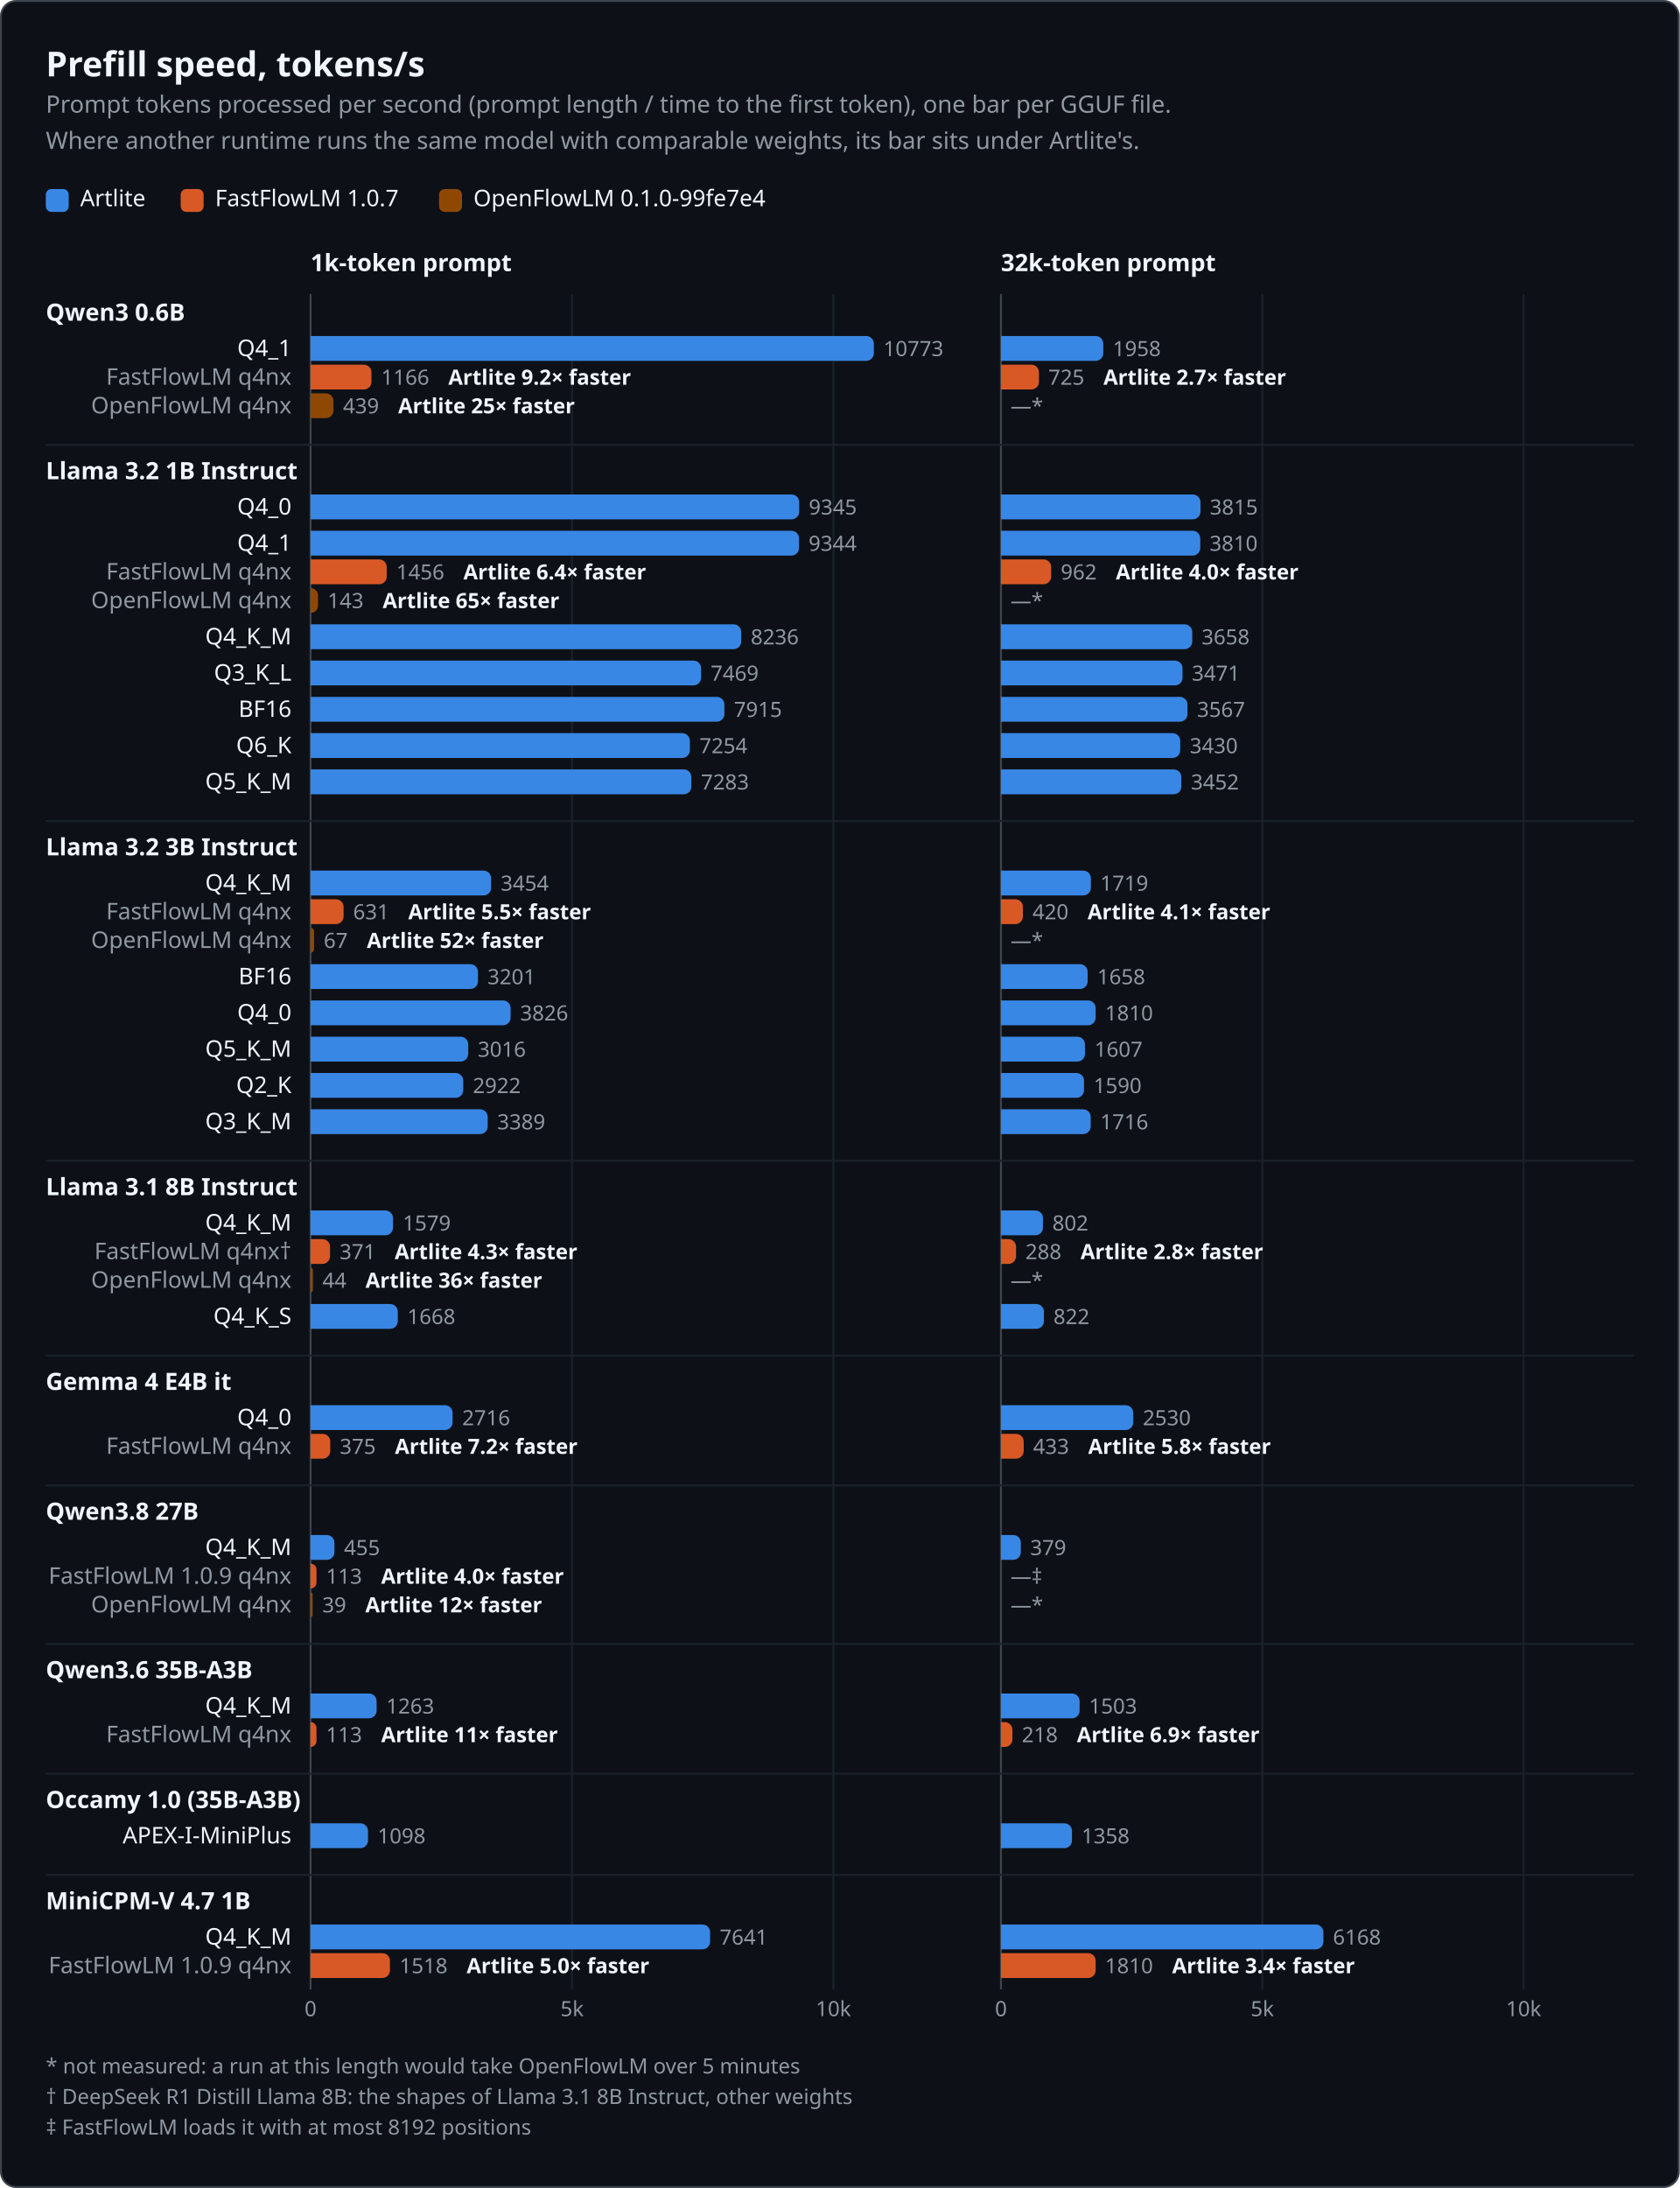
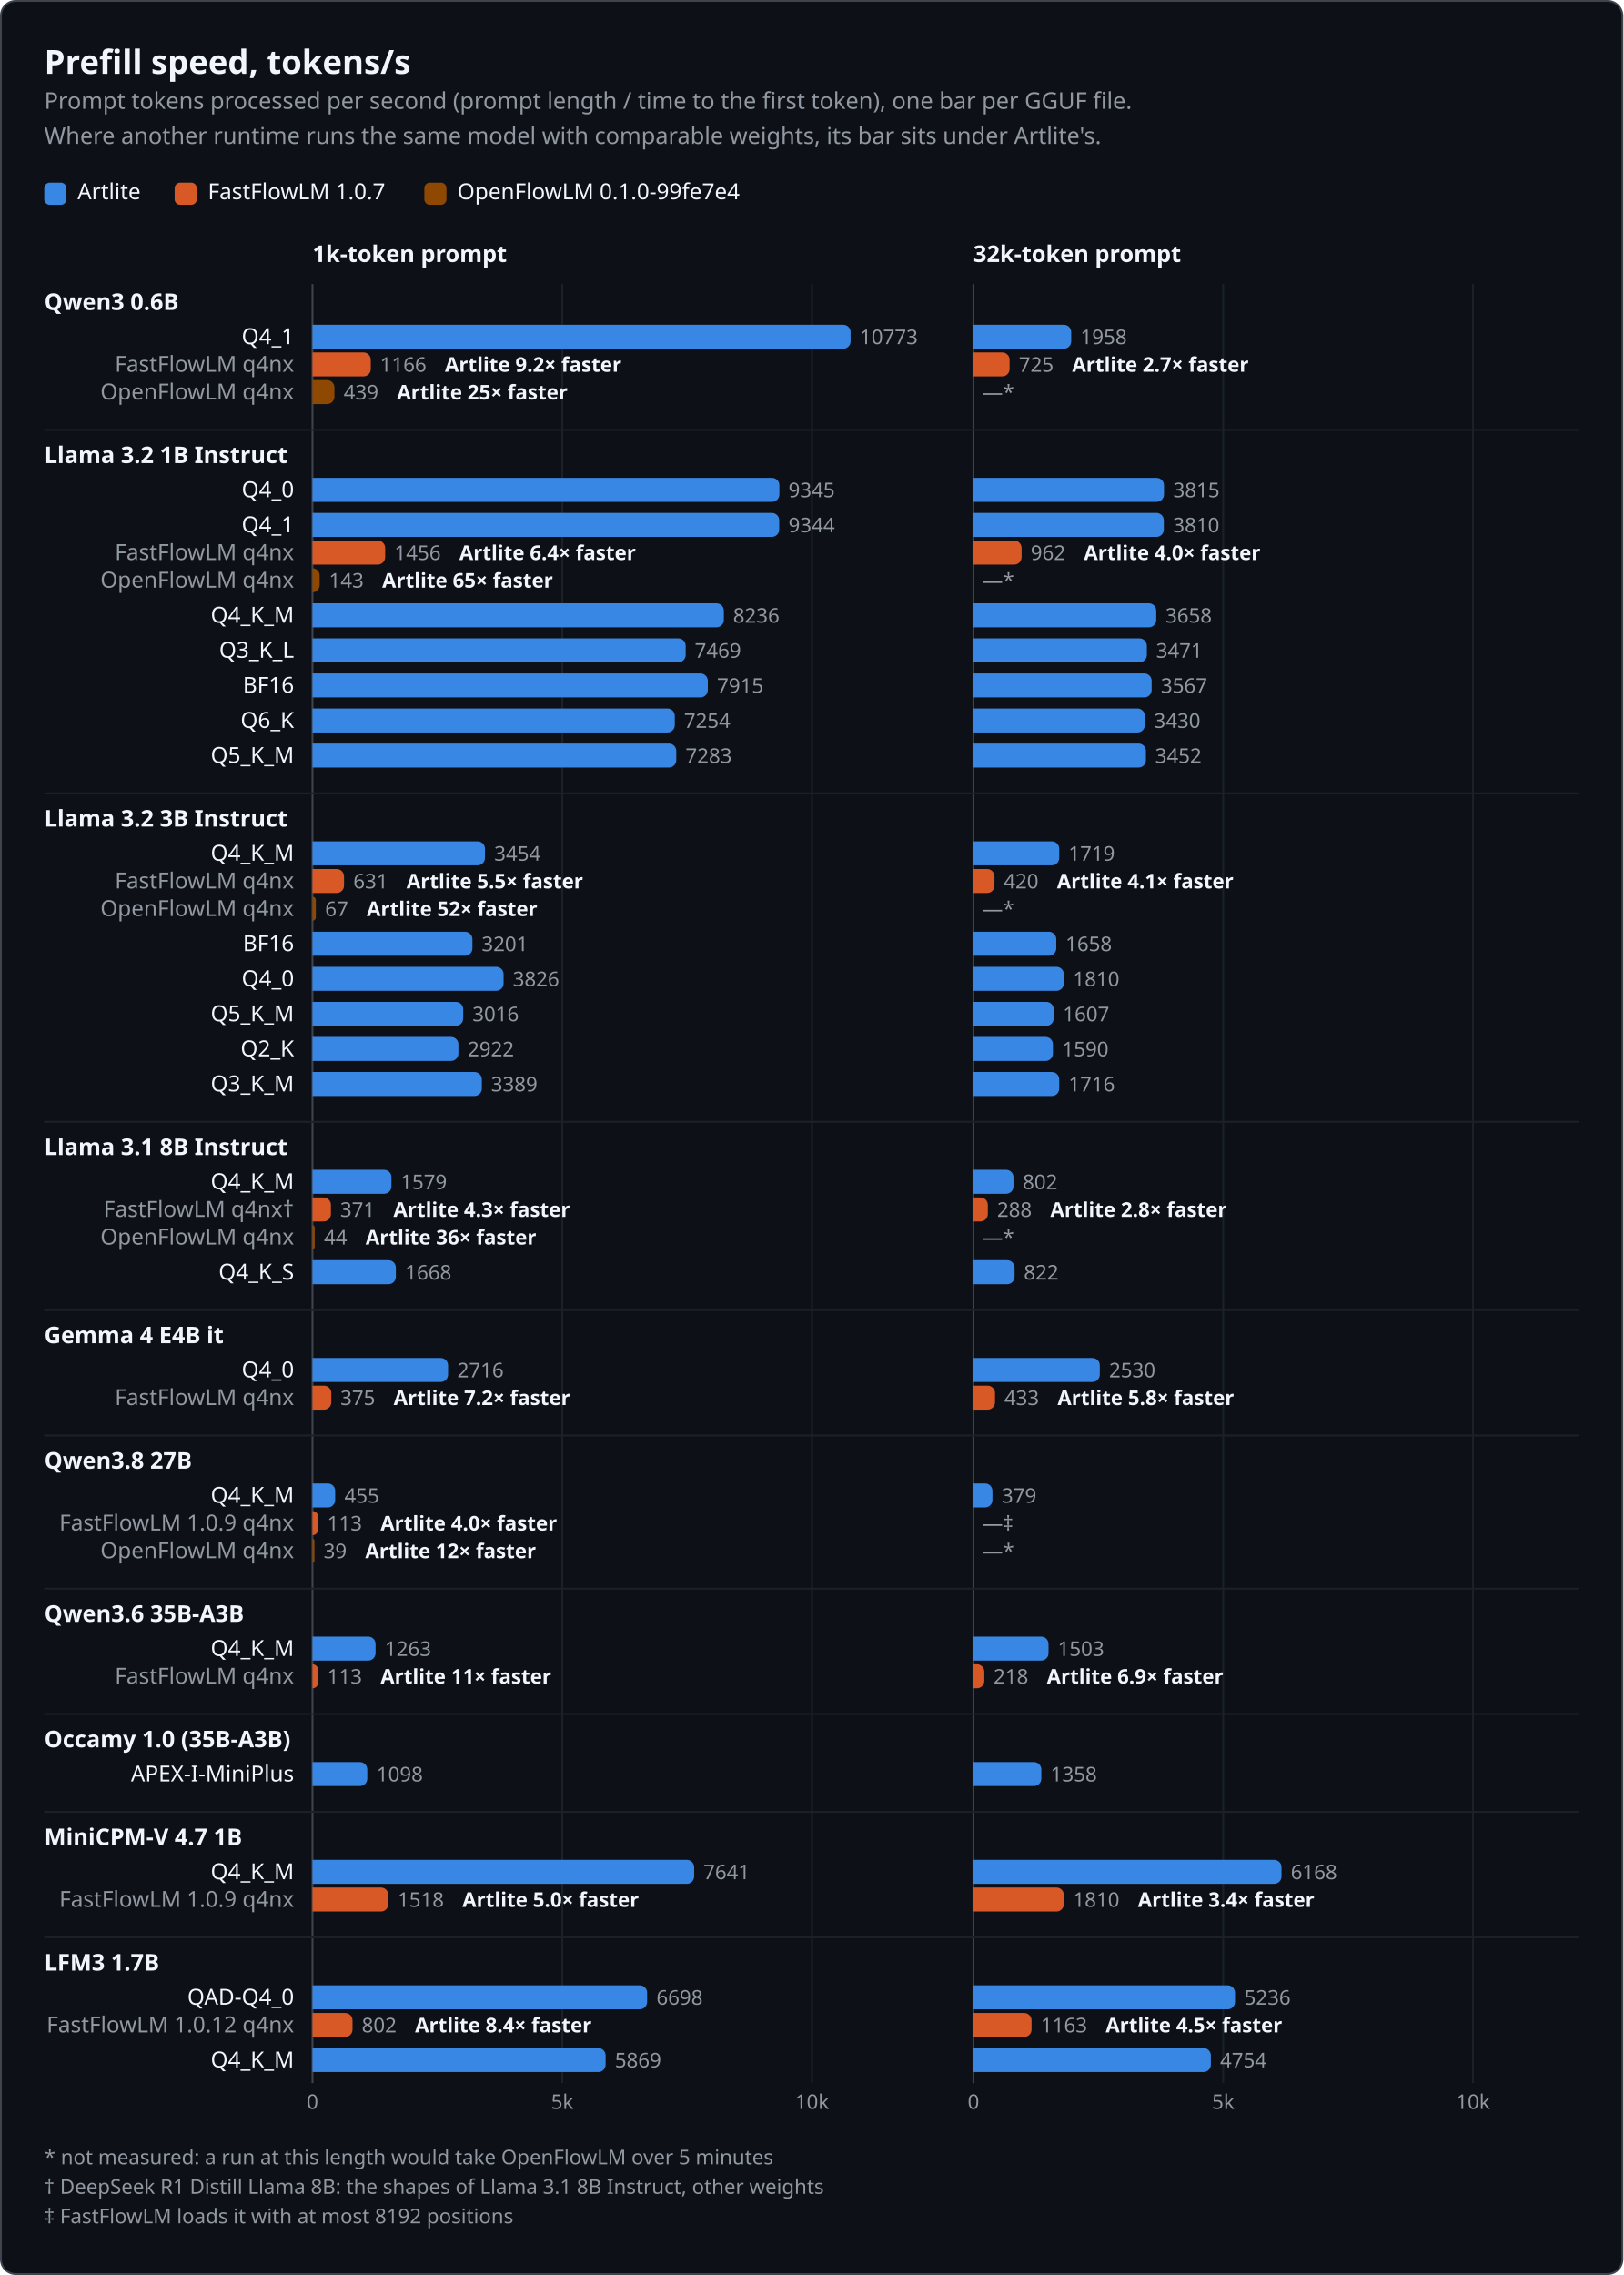
- <svg xmlns="http://www.w3.org/2000/svg" width="880" height="1146" viewBox="0 0 880 1146" role="img" aria-labelledby="t d">
+ <svg xmlns="http://www.w3.org/2000/svg" width="880" height="1233" viewBox="0 0 880 1233" role="img" aria-labelledby="t d">
  <style>text{font-family:-apple-system, BlinkMacSystemFont, "Segoe UI", "Noto Sans", Helvetica, Arial, sans-serif;font-size:11px;fill:#9198a1;font-variant-numeric:tabular-nums}.title{font-size:18px;font-weight:600;fill:#f0f6fc}.sub{font-size:12.5px}.h{font-size:12.5px;font-weight:600;fill:#f0f6fc}.lbl{font-size:12px;fill:#f0f6fc}.lbl2{font-size:12px}.strong{font-weight:600;fill:#f0f6fc}.muted{fill:#6e7681}.small{font-size:10px}.halo{paint-order:stroke;stroke:#0d1117;stroke-width:3px;stroke-linejoin:round}.grid{stroke:#1b2129}.axis{stroke:#3d444d}.guide{stroke:#2d333b}.bracket{stroke:#9198a1;fill:none}.ft{fill:#1c5cab}.detail{font-size:12px;font-weight:400;fill:#9198a1}.tile{fill:#1b2129;stroke:#9198a1;stroke-width:1}.cut{stroke:#9198a1;stroke-width:.75;fill:none}.f0{fill:#3987e5}.l0{stroke:#3987e5;stroke-width:2;fill:none;stroke-linejoin:round;stroke-linecap:round}.d0{fill:#3987e5;stroke:#0d1117;stroke-width:1.5}.b0{fill:#3987e5;fill-opacity:.16}.f1{fill:#d95926}.l1{stroke:#d95926;stroke-width:2;fill:none;stroke-linejoin:round;stroke-linecap:round}.d1{fill:#d95926;stroke:#0d1117;stroke-width:1.5}.b1{fill:#d95926;fill-opacity:.16}.f2{fill:#199e70}.l2{stroke:#199e70;stroke-width:2;fill:none;stroke-linejoin:round;stroke-linecap:round}.d2{fill:#199e70;stroke:#0d1117;stroke-width:1.5}.b2{fill:#199e70;fill-opacity:.16}.f3{fill:#8f4801}.l3{stroke:#8f4801;stroke-width:2;fill:none;stroke-linejoin:round;stroke-linecap:round}.d3{fill:#8f4801;stroke:#0d1117;stroke-width:1.5}.b3{fill:#8f4801;fill-opacity:.16}</style>
-   <rect x="0.5" y="0.5" width="879" height="1145" rx="8" fill="#0d1117" stroke="#3d444d" />
+   <rect x="0.5" y="0.5" width="879" height="1232" rx="8" fill="#0d1117" stroke="#3d444d" />
  <text x="24.0" y="40.0" class="title">Prefill speed, tokens/s</text>
  <text x="24.0" y="59.0" class="sub">Prompt tokens processed per second (prompt length / time to the first token), one bar per GGUF file.</text>
  <text x="24.0" y="78.0" class="sub">Where another runtime runs the same model with comparable weights, its bar sits under Artlite's.</text>
  <rect x="24" y="99" width="12" height="12" rx="3" class="f0" />
  <text x="42.0" y="108.0" class="lbl">Artlite</text>
  <rect x="94.672" y="99" width="12" height="12" rx="3" class="f1" />
  <text x="112.7" y="108.0" class="lbl">FastFlowLM 1.0.7</text>
  <rect x="230.036" y="99" width="12" height="12" rx="3" class="f3" />
  <text x="248.0" y="108.0" class="lbl">OpenFlowLM 0.1.0-99fe7e4</text>
-   <text x="162.7" y="142.0" class="h">1k-token prompt</text>
-   <text x="524.4" y="142.0" class="h">32k-token prompt</text>
-   <line x1="162.7" y1="154.0" x2="162.7" y2="1042.0" class="axis" />
-   <text x="162.7" y="1056.0" text-anchor="middle">0</text>
-   <line x1="299.7" y1="154.0" x2="299.7" y2="1042.0" class="grid" />
-   <text x="299.7" y="1056.0" text-anchor="middle">5k</text>
-   <line x1="436.6" y1="154.0" x2="436.6" y2="1042.0" class="grid" />
-   <text x="436.6" y="1056.0" text-anchor="middle">10k</text>
-   <line x1="524.4" y1="154.0" x2="524.4" y2="1042.0" class="axis" />
-   <text x="524.4" y="1056.0" text-anchor="middle">0</text>
-   <line x1="661.3" y1="154.0" x2="661.3" y2="1042.0" class="grid" />
-   <text x="661.3" y="1056.0" text-anchor="middle">5k</text>
-   <line x1="798.2" y1="154.0" x2="798.2" y2="1042.0" class="grid" />
-   <text x="798.2" y="1056.0" text-anchor="middle">10k</text>
+   <text x="169.4" y="142.0" class="h">1k-token prompt</text>
+   <text x="527.7" y="142.0" class="h">32k-token prompt</text>
+   <line x1="169.4" y1="154.0" x2="169.4" y2="1129.0" class="axis" />
+   <text x="169.4" y="1143.0" text-anchor="middle">0</text>
+   <line x1="304.8" y1="154.0" x2="304.8" y2="1129.0" class="grid" />
+   <text x="304.8" y="1143.0" text-anchor="middle">5k</text>
+   <line x1="440.2" y1="154.0" x2="440.2" y2="1129.0" class="grid" />
+   <text x="440.2" y="1143.0" text-anchor="middle">10k</text>
+   <line x1="527.7" y1="154.0" x2="527.7" y2="1129.0" class="axis" />
+   <text x="527.7" y="1143.0" text-anchor="middle">0</text>
+   <line x1="663.1" y1="154.0" x2="663.1" y2="1129.0" class="grid" />
+   <text x="663.1" y="1143.0" text-anchor="middle">5k</text>
+   <line x1="798.5" y1="154.0" x2="798.5" y2="1129.0" class="grid" />
+   <text x="798.5" y="1143.0" text-anchor="middle">10k</text>
  <text x="24" y="168.0" class="h">Qwen3 0.6B</text>
-   <text x="152.7" y="186.5" text-anchor="end" class="lbl">Q4_1</text>
-   <path d="M162.7,176.0h291.1a4.0,4.0 0 0 1 4.0,4.0v5.0a4.0,4.0 0 0 1 -4.0,4.0h-291.1z" class="f0" />
-   <text x="462.8" y="186.5">10773</text>
-   <path d="M524.4,176.0h49.6a4.0,4.0 0 0 1 4.0,4.0v5.0a4.0,4.0 0 0 1 -4.0,4.0h-49.6z" class="f0" />
-   <text x="583.0" y="186.5">1958</text>
-   <text x="152.7" y="201.5" text-anchor="end" class="lbl2">FastFlowLM q4nx</text>
-   <path d="M162.7,191.0h27.9a4.0,4.0 0 0 1 4.0,4.0v5.0a4.0,4.0 0 0 1 -4.0,4.0h-27.9z" class="f1" />
-   <text x="199.7" y="201.5">1166<tspan dx="10" class="strong">Artlite 9.2× faster</tspan>
-   </text>
-   <path d="M524.4,191.0h15.9a4.0,4.0 0 0 1 4.0,4.0v5.0a4.0,4.0 0 0 1 -4.0,4.0h-15.9z" class="f1" />
-   <text x="549.2" y="201.5">725<tspan dx="10" class="strong">Artlite 2.7× faster</tspan>
-   </text>
-   <text x="152.7" y="216.5" text-anchor="end" class="lbl2">OpenFlowLM q4nx</text>
-   <path d="M162.7,206.0h8.0a4.0,4.0 0 0 1 4.0,4.0v5.0a4.0,4.0 0 0 1 -4.0,4.0h-8.0z" class="f3" />
-   <text x="179.7" y="216.5">439<tspan dx="10" class="strong">Artlite 25× faster</tspan>
-   </text>
-   <text x="529.4" y="216.5">—*</text>
+   <text x="159.4" y="186.5" text-anchor="end" class="lbl">Q4_1</text>
+   <path d="M169.4,176.0h287.7a4.0,4.0 0 0 1 4.0,4.0v5.0a4.0,4.0 0 0 1 -4.0,4.0h-287.7z" class="f0" />
+   <text x="466.1" y="186.5">10773</text>
+   <path d="M527.7,176.0h49.0a4.0,4.0 0 0 1 4.0,4.0v5.0a4.0,4.0 0 0 1 -4.0,4.0h-49.0z" class="f0" />
+   <text x="585.7" y="186.5">1958</text>
+   <text x="159.4" y="201.5" text-anchor="end" class="lbl2">FastFlowLM q4nx</text>
+   <path d="M169.4,191.0h27.6a4.0,4.0 0 0 1 4.0,4.0v5.0a4.0,4.0 0 0 1 -4.0,4.0h-27.6z" class="f1" />
+   <text x="206.0" y="201.5">1166<tspan dx="10" class="strong">Artlite 9.2× faster</tspan>
+   </text>
+   <path d="M527.7,191.0h15.6a4.0,4.0 0 0 1 4.0,4.0v5.0a4.0,4.0 0 0 1 -4.0,4.0h-15.6z" class="f1" />
+   <text x="552.3" y="201.5">725<tspan dx="10" class="strong">Artlite 2.7× faster</tspan>
+   </text>
+   <text x="159.4" y="216.5" text-anchor="end" class="lbl2">OpenFlowLM q4nx</text>
+   <path d="M169.4,206.0h7.9a4.0,4.0 0 0 1 4.0,4.0v5.0a4.0,4.0 0 0 1 -4.0,4.0h-7.9z" class="f3" />
+   <text x="186.3" y="216.5">439<tspan dx="10" class="strong">Artlite 25× faster</tspan>
+   </text>
+   <text x="532.7" y="216.5">—*</text>
  <line x1="24" y1="233.0" x2="856" y2="233.0" class="grid" />
  <text x="24" y="251.0" class="h">Llama 3.2 1B Instruct</text>
-   <text x="152.7" y="269.5" text-anchor="end" class="lbl">Q4_0</text>
-   <path d="M162.7,259.0h252.0a4.0,4.0 0 0 1 4.0,4.0v5.0a4.0,4.0 0 0 1 -4.0,4.0h-252.0z" class="f0" />
-   <text x="423.7" y="269.5">9345</text>
-   <path d="M524.4,259.0h100.5a4.0,4.0 0 0 1 4.0,4.0v5.0a4.0,4.0 0 0 1 -4.0,4.0h-100.5z" class="f0" />
-   <text x="633.8" y="269.5">3815</text>
-   <text x="152.7" y="288.5" text-anchor="end" class="lbl">Q4_1</text>
-   <path d="M162.7,278.0h251.9a4.0,4.0 0 0 1 4.0,4.0v5.0a4.0,4.0 0 0 1 -4.0,4.0h-251.9z" class="f0" />
-   <text x="423.6" y="288.5">9344</text>
-   <path d="M524.4,278.0h100.4a4.0,4.0 0 0 1 4.0,4.0v5.0a4.0,4.0 0 0 1 -4.0,4.0h-100.4z" class="f0" />
-   <text x="633.7" y="288.5">3810</text>
-   <text x="152.7" y="303.5" text-anchor="end" class="lbl2">FastFlowLM q4nx</text>
-   <path d="M162.7,293.0h35.9a4.0,4.0 0 0 1 4.0,4.0v5.0a4.0,4.0 0 0 1 -4.0,4.0h-35.9z" class="f1" />
-   <text x="207.6" y="303.5">1456<tspan dx="10" class="strong">Artlite 6.4× faster</tspan>
-   </text>
-   <path d="M524.4,293.0h22.3a4.0,4.0 0 0 1 4.0,4.0v5.0a4.0,4.0 0 0 1 -4.0,4.0h-22.3z" class="f1" />
-   <text x="555.7" y="303.5">962<tspan dx="10" class="strong">Artlite 4.0× faster</tspan>
-   </text>
-   <text x="152.7" y="318.5" text-anchor="end" class="lbl2">OpenFlowLM q4nx</text>
-   <path d="M162.7,308.0h0.0a3.917,3.917 0 0 1 3.917,3.917v5.2a3.917,3.917 0 0 1 -3.917,3.917h0.0z" class="f3" />
-   <text x="171.6" y="318.5">143<tspan dx="10" class="strong">Artlite 65× faster</tspan>
-   </text>
-   <text x="529.4" y="318.5">—*</text>
-   <text x="152.7" y="337.5" text-anchor="end" class="lbl">Q4_K_M</text>
-   <path d="M162.7,327.0h221.6a4.0,4.0 0 0 1 4.0,4.0v5.0a4.0,4.0 0 0 1 -4.0,4.0h-221.6z" class="f0" />
-   <text x="393.3" y="337.5">8236</text>
-   <path d="M524.4,327.0h96.2a4.0,4.0 0 0 1 4.0,4.0v5.0a4.0,4.0 0 0 1 -4.0,4.0h-96.2z" class="f0" />
-   <text x="629.5" y="337.5">3658</text>
-   <text x="152.7" y="356.5" text-anchor="end" class="lbl">Q3_K_L</text>
-   <path d="M162.7,346.0h200.6a4.0,4.0 0 0 1 4.0,4.0v5.0a4.0,4.0 0 0 1 -4.0,4.0h-200.6z" class="f0" />
-   <text x="372.3" y="356.5">7469</text>
-   <path d="M524.4,346.0h91.1a4.0,4.0 0 0 1 4.0,4.0v5.0a4.0,4.0 0 0 1 -4.0,4.0h-91.1z" class="f0" />
-   <text x="624.4" y="356.5">3471</text>
-   <text x="152.7" y="375.5" text-anchor="end" class="lbl">BF16</text>
-   <path d="M162.7,365.0h212.8a4.0,4.0 0 0 1 4.0,4.0v5.0a4.0,4.0 0 0 1 -4.0,4.0h-212.8z" class="f0" />
-   <text x="384.5" y="375.5">7915</text>
-   <path d="M524.4,365.0h93.7a4.0,4.0 0 0 1 4.0,4.0v5.0a4.0,4.0 0 0 1 -4.0,4.0h-93.7z" class="f0" />
-   <text x="627.1" y="375.5">3567</text>
-   <text x="152.7" y="394.5" text-anchor="end" class="lbl">Q6_K</text>
-   <path d="M162.7,384.0h194.7a4.0,4.0 0 0 1 4.0,4.0v5.0a4.0,4.0 0 0 1 -4.0,4.0h-194.7z" class="f0" />
-   <text x="366.4" y="394.5">7254</text>
-   <path d="M524.4,384.0h89.9a4.0,4.0 0 0 1 4.0,4.0v5.0a4.0,4.0 0 0 1 -4.0,4.0h-89.9z" class="f0" />
-   <text x="623.3" y="394.5">3430</text>
-   <text x="152.7" y="413.5" text-anchor="end" class="lbl">Q5_K_M</text>
-   <path d="M162.7,403.0h195.5a4.0,4.0 0 0 1 4.0,4.0v5.0a4.0,4.0 0 0 1 -4.0,4.0h-195.5z" class="f0" />
-   <text x="367.2" y="413.5">7283</text>
-   <path d="M524.4,403.0h90.5a4.0,4.0 0 0 1 4.0,4.0v5.0a4.0,4.0 0 0 1 -4.0,4.0h-90.5z" class="f0" />
-   <text x="623.9" y="413.5">3452</text>
+   <text x="159.4" y="269.5" text-anchor="end" class="lbl">Q4_0</text>
+   <path d="M169.4,259.0h249.1a4.0,4.0 0 0 1 4.0,4.0v5.0a4.0,4.0 0 0 1 -4.0,4.0h-249.1z" class="f0" />
+   <text x="427.4" y="269.5">9345</text>
+   <path d="M527.7,259.0h99.3a4.0,4.0 0 0 1 4.0,4.0v5.0a4.0,4.0 0 0 1 -4.0,4.0h-99.3z" class="f0" />
+   <text x="636.0" y="269.5">3815</text>
+   <text x="159.4" y="288.5" text-anchor="end" class="lbl">Q4_1</text>
+   <path d="M169.4,278.0h249.0a4.0,4.0 0 0 1 4.0,4.0v5.0a4.0,4.0 0 0 1 -4.0,4.0h-249.0z" class="f0" />
+   <text x="427.4" y="288.5">9344</text>
+   <path d="M527.7,278.0h99.2a4.0,4.0 0 0 1 4.0,4.0v5.0a4.0,4.0 0 0 1 -4.0,4.0h-99.2z" class="f0" />
+   <text x="635.9" y="288.5">3810</text>
+   <text x="159.4" y="303.5" text-anchor="end" class="lbl2">FastFlowLM q4nx</text>
+   <path d="M169.4,293.0h35.4a4.0,4.0 0 0 1 4.0,4.0v5.0a4.0,4.0 0 0 1 -4.0,4.0h-35.4z" class="f1" />
+   <text x="213.8" y="303.5">1456<tspan dx="10" class="strong">Artlite 6.4× faster</tspan>
+   </text>
+   <path d="M527.7,293.0h22.1a4.0,4.0 0 0 1 4.0,4.0v5.0a4.0,4.0 0 0 1 -4.0,4.0h-22.1z" class="f1" />
+   <text x="558.7" y="303.5">962<tspan dx="10" class="strong">Artlite 4.0× faster</tspan>
+   </text>
+   <text x="159.4" y="318.5" text-anchor="end" class="lbl2">OpenFlowLM q4nx</text>
+   <path d="M169.4,308.0h0.0a3.872,3.872 0 0 1 3.872,3.872v5.3a3.872,3.872 0 0 1 -3.872,3.872h0.0z" class="f3" />
+   <text x="178.3" y="318.5">143<tspan dx="10" class="strong">Artlite 65× faster</tspan>
+   </text>
+   <text x="532.7" y="318.5">—*</text>
+   <text x="159.4" y="337.5" text-anchor="end" class="lbl">Q4_K_M</text>
+   <path d="M169.4,327.0h219.0a4.0,4.0 0 0 1 4.0,4.0v5.0a4.0,4.0 0 0 1 -4.0,4.0h-219.0z" class="f0" />
+   <text x="397.4" y="337.5">8236</text>
+   <path d="M527.7,327.0h95.1a4.0,4.0 0 0 1 4.0,4.0v5.0a4.0,4.0 0 0 1 -4.0,4.0h-95.1z" class="f0" />
+   <text x="631.8" y="337.5">3658</text>
+   <text x="159.4" y="356.5" text-anchor="end" class="lbl">Q3_K_L</text>
+   <path d="M169.4,346.0h198.3a4.0,4.0 0 0 1 4.0,4.0v5.0a4.0,4.0 0 0 1 -4.0,4.0h-198.3z" class="f0" />
+   <text x="376.6" y="356.5">7469</text>
+   <path d="M527.7,346.0h90.0a4.0,4.0 0 0 1 4.0,4.0v5.0a4.0,4.0 0 0 1 -4.0,4.0h-90.0z" class="f0" />
+   <text x="626.7" y="356.5">3471</text>
+   <text x="159.4" y="375.5" text-anchor="end" class="lbl">BF16</text>
+   <path d="M169.4,365.0h210.3a4.0,4.0 0 0 1 4.0,4.0v5.0a4.0,4.0 0 0 1 -4.0,4.0h-210.3z" class="f0" />
+   <text x="388.7" y="375.5">7915</text>
+   <path d="M527.7,365.0h92.6a4.0,4.0 0 0 1 4.0,4.0v5.0a4.0,4.0 0 0 1 -4.0,4.0h-92.6z" class="f0" />
+   <text x="629.3" y="375.5">3567</text>
+   <text x="159.4" y="394.5" text-anchor="end" class="lbl">Q6_K</text>
+   <path d="M169.4,384.0h192.4a4.0,4.0 0 0 1 4.0,4.0v5.0a4.0,4.0 0 0 1 -4.0,4.0h-192.4z" class="f0" />
+   <text x="370.8" y="394.5">7254</text>
+   <path d="M527.7,384.0h88.9a4.0,4.0 0 0 1 4.0,4.0v5.0a4.0,4.0 0 0 1 -4.0,4.0h-88.9z" class="f0" />
+   <text x="625.6" y="394.5">3430</text>
+   <text x="159.4" y="413.5" text-anchor="end" class="lbl">Q5_K_M</text>
+   <path d="M169.4,403.0h193.2a4.0,4.0 0 0 1 4.0,4.0v5.0a4.0,4.0 0 0 1 -4.0,4.0h-193.2z" class="f0" />
+   <text x="371.6" y="413.5">7283</text>
+   <path d="M527.7,403.0h89.5a4.0,4.0 0 0 1 4.0,4.0v5.0a4.0,4.0 0 0 1 -4.0,4.0h-89.5z" class="f0" />
+   <text x="626.2" y="413.5">3452</text>
  <line x1="24" y1="430.0" x2="856" y2="430.0" class="grid" />
  <text x="24" y="448.0" class="h">Llama 3.2 3B Instruct</text>
-   <text x="152.7" y="466.5" text-anchor="end" class="lbl">Q4_K_M</text>
-   <path d="M162.7,456.0h90.6a4.0,4.0 0 0 1 4.0,4.0v5.0a4.0,4.0 0 0 1 -4.0,4.0h-90.6z" class="f0" />
-   <text x="262.3" y="466.5">3454</text>
-   <path d="M524.4,456.0h43.1a4.0,4.0 0 0 1 4.0,4.0v5.0a4.0,4.0 0 0 1 -4.0,4.0h-43.1z" class="f0" />
-   <text x="576.4" y="466.5">1719</text>
-   <text x="152.7" y="481.5" text-anchor="end" class="lbl2">FastFlowLM q4nx</text>
-   <path d="M162.7,471.0h13.3a4.0,4.0 0 0 1 4.0,4.0v5.0a4.0,4.0 0 0 1 -4.0,4.0h-13.3z" class="f1" />
-   <text x="185.0" y="481.5">631<tspan dx="10" class="strong">Artlite 5.5× faster</tspan>
-   </text>
-   <path d="M524.4,471.0h7.5a4.0,4.0 0 0 1 4.0,4.0v5.0a4.0,4.0 0 0 1 -4.0,4.0h-7.5z" class="f1" />
-   <text x="540.9" y="481.5">420<tspan dx="10" class="strong">Artlite 4.1× faster</tspan>
-   </text>
-   <text x="152.7" y="496.5" text-anchor="end" class="lbl2">OpenFlowLM q4nx</text>
-   <path d="M162.7,486.0h0.0a1.835,1.835 0 0 1 1.835,1.835v9.3a1.835,1.835 0 0 1 -1.835,1.835h0.0z" class="f3" />
-   <text x="169.6" y="496.5">67<tspan dx="10" class="strong">Artlite 52× faster</tspan>
-   </text>
-   <text x="529.4" y="496.5">—*</text>
-   <text x="152.7" y="515.5" text-anchor="end" class="lbl">BF16</text>
-   <path d="M162.7,505.0h83.7a4.0,4.0 0 0 1 4.0,4.0v5.0a4.0,4.0 0 0 1 -4.0,4.0h-83.7z" class="f0" />
-   <text x="255.4" y="515.5">3201</text>
-   <path d="M524.4,505.0h41.4a4.0,4.0 0 0 1 4.0,4.0v5.0a4.0,4.0 0 0 1 -4.0,4.0h-41.4z" class="f0" />
-   <text x="574.8" y="515.5">1658</text>
-   <text x="152.7" y="534.5" text-anchor="end" class="lbl">Q4_0</text>
-   <path d="M162.7,524.0h100.8a4.0,4.0 0 0 1 4.0,4.0v5.0a4.0,4.0 0 0 1 -4.0,4.0h-100.8z" class="f0" />
-   <text x="272.5" y="534.5">3826</text>
-   <path d="M524.4,524.0h45.6a4.0,4.0 0 0 1 4.0,4.0v5.0a4.0,4.0 0 0 1 -4.0,4.0h-45.6z" class="f0" />
-   <text x="578.9" y="534.5">1810</text>
-   <text x="152.7" y="553.5" text-anchor="end" class="lbl">Q5_K_M</text>
-   <path d="M162.7,543.0h78.6a4.0,4.0 0 0 1 4.0,4.0v5.0a4.0,4.0 0 0 1 -4.0,4.0h-78.6z" class="f0" />
-   <text x="250.3" y="553.5">3016</text>
-   <path d="M524.4,543.0h40.0a4.0,4.0 0 0 1 4.0,4.0v5.0a4.0,4.0 0 0 1 -4.0,4.0h-40.0z" class="f0" />
-   <text x="573.4" y="553.5">1607</text>
-   <text x="152.7" y="572.5" text-anchor="end" class="lbl">Q2_K</text>
-   <path d="M162.7,562.0h76.0a4.0,4.0 0 0 1 4.0,4.0v5.0a4.0,4.0 0 0 1 -4.0,4.0h-76.0z" class="f0" />
-   <text x="247.7" y="572.5">2922</text>
-   <path d="M524.4,562.0h39.5a4.0,4.0 0 0 1 4.0,4.0v5.0a4.0,4.0 0 0 1 -4.0,4.0h-39.5z" class="f0" />
-   <text x="572.9" y="572.5">1590</text>
-   <text x="152.7" y="591.5" text-anchor="end" class="lbl">Q3_K_M</text>
-   <path d="M162.7,581.0h88.8a4.0,4.0 0 0 1 4.0,4.0v5.0a4.0,4.0 0 0 1 -4.0,4.0h-88.8z" class="f0" />
-   <text x="260.5" y="591.5">3389</text>
-   <path d="M524.4,581.0h43.0a4.0,4.0 0 0 1 4.0,4.0v5.0a4.0,4.0 0 0 1 -4.0,4.0h-43.0z" class="f0" />
-   <text x="576.4" y="591.5">1716</text>
+   <text x="159.4" y="466.5" text-anchor="end" class="lbl">Q4_K_M</text>
+   <path d="M169.4,456.0h89.5a4.0,4.0 0 0 1 4.0,4.0v5.0a4.0,4.0 0 0 1 -4.0,4.0h-89.5z" class="f0" />
+   <text x="267.9" y="466.5">3454</text>
+   <path d="M527.7,456.0h42.5a4.0,4.0 0 0 1 4.0,4.0v5.0a4.0,4.0 0 0 1 -4.0,4.0h-42.5z" class="f0" />
+   <text x="579.2" y="466.5">1719</text>
+   <text x="159.4" y="481.5" text-anchor="end" class="lbl2">FastFlowLM q4nx</text>
+   <path d="M169.4,471.0h13.1a4.0,4.0 0 0 1 4.0,4.0v5.0a4.0,4.0 0 0 1 -4.0,4.0h-13.1z" class="f1" />
+   <text x="191.5" y="481.5">631<tspan dx="10" class="strong">Artlite 5.5× faster</tspan>
+   </text>
+   <path d="M527.7,471.0h7.4a4.0,4.0 0 0 1 4.0,4.0v5.0a4.0,4.0 0 0 1 -4.0,4.0h-7.4z" class="f1" />
+   <text x="544.1" y="481.5">420<tspan dx="10" class="strong">Artlite 4.1× faster</tspan>
+   </text>
+   <text x="159.4" y="496.5" text-anchor="end" class="lbl2">OpenFlowLM q4nx</text>
+   <path d="M169.4,486.0h0.0a1.814,1.814 0 0 1 1.814,1.814v9.4a1.814,1.814 0 0 1 -1.814,1.814h0.0z" class="f3" />
+   <text x="176.2" y="496.5">67<tspan dx="10" class="strong">Artlite 52× faster</tspan>
+   </text>
+   <text x="532.7" y="496.5">—*</text>
+   <text x="159.4" y="515.5" text-anchor="end" class="lbl">BF16</text>
+   <path d="M169.4,505.0h82.7a4.0,4.0 0 0 1 4.0,4.0v5.0a4.0,4.0 0 0 1 -4.0,4.0h-82.7z" class="f0" />
+   <text x="261.1" y="515.5">3201</text>
+   <path d="M527.7,505.0h40.9a4.0,4.0 0 0 1 4.0,4.0v5.0a4.0,4.0 0 0 1 -4.0,4.0h-40.9z" class="f0" />
+   <text x="577.6" y="515.5">1658</text>
+   <text x="159.4" y="534.5" text-anchor="end" class="lbl">Q4_0</text>
+   <path d="M169.4,524.0h99.6a4.0,4.0 0 0 1 4.0,4.0v5.0a4.0,4.0 0 0 1 -4.0,4.0h-99.6z" class="f0" />
+   <text x="278.0" y="534.5">3826</text>
+   <path d="M527.7,524.0h45.0a4.0,4.0 0 0 1 4.0,4.0v5.0a4.0,4.0 0 0 1 -4.0,4.0h-45.0z" class="f0" />
+   <text x="581.7" y="534.5">1810</text>
+   <text x="159.4" y="553.5" text-anchor="end" class="lbl">Q5_K_M</text>
+   <path d="M169.4,543.0h77.7a4.0,4.0 0 0 1 4.0,4.0v5.0a4.0,4.0 0 0 1 -4.0,4.0h-77.7z" class="f0" />
+   <text x="256.1" y="553.5">3016</text>
+   <path d="M527.7,543.0h39.5a4.0,4.0 0 0 1 4.0,4.0v5.0a4.0,4.0 0 0 1 -4.0,4.0h-39.5z" class="f0" />
+   <text x="576.2" y="553.5">1607</text>
+   <text x="159.4" y="572.5" text-anchor="end" class="lbl">Q2_K</text>
+   <path d="M169.4,562.0h75.1a4.0,4.0 0 0 1 4.0,4.0v5.0a4.0,4.0 0 0 1 -4.0,4.0h-75.1z" class="f0" />
+   <text x="253.5" y="572.5">2922</text>
+   <path d="M527.7,562.0h39.1a4.0,4.0 0 0 1 4.0,4.0v5.0a4.0,4.0 0 0 1 -4.0,4.0h-39.1z" class="f0" />
+   <text x="575.8" y="572.5">1590</text>
+   <text x="159.4" y="591.5" text-anchor="end" class="lbl">Q3_K_M</text>
+   <path d="M169.4,581.0h87.8a4.0,4.0 0 0 1 4.0,4.0v5.0a4.0,4.0 0 0 1 -4.0,4.0h-87.8z" class="f0" />
+   <text x="266.2" y="591.5">3389</text>
+   <path d="M527.7,581.0h42.5a4.0,4.0 0 0 1 4.0,4.0v5.0a4.0,4.0 0 0 1 -4.0,4.0h-42.5z" class="f0" />
+   <text x="579.2" y="591.5">1716</text>
  <line x1="24" y1="608.0" x2="856" y2="608.0" class="grid" />
  <text x="24" y="626.0" class="h">Llama 3.1 8B Instruct</text>
-   <text x="152.7" y="644.5" text-anchor="end" class="lbl">Q4_K_M</text>
-   <path d="M162.7,634.0h39.2a4.0,4.0 0 0 1 4.0,4.0v5.0a4.0,4.0 0 0 1 -4.0,4.0h-39.2z" class="f0" />
-   <text x="211.0" y="644.5">1579</text>
-   <path d="M524.4,634.0h18.0a4.0,4.0 0 0 1 4.0,4.0v5.0a4.0,4.0 0 0 1 -4.0,4.0h-18.0z" class="f0" />
-   <text x="551.3" y="644.5">802</text>
-   <text x="152.7" y="659.5" text-anchor="end" class="lbl2">FastFlowLM q4nx†</text>
-   <path d="M162.7,649.0h6.2a4.0,4.0 0 0 1 4.0,4.0v5.0a4.0,4.0 0 0 1 -4.0,4.0h-6.2z" class="f1" />
-   <text x="177.9" y="659.5">371<tspan dx="10" class="strong">Artlite 4.3× faster</tspan>
-   </text>
-   <path d="M524.4,649.0h3.9a4.0,4.0 0 0 1 4.0,4.0v5.0a4.0,4.0 0 0 1 -4.0,4.0h-3.9z" class="f1" />
-   <text x="537.2" y="659.5">288<tspan dx="10" class="strong">Artlite 2.8× faster</tspan>
-   </text>
-   <text x="152.7" y="674.5" text-anchor="end" class="lbl2">OpenFlowLM q4nx</text>
-   <path d="M162.7,664.0h0.0a1.205,1.205 0 0 1 1.205,1.205v10.6a1.205,1.205 0 0 1 -1.205,1.205h0.0z" class="f3" />
-   <text x="168.9" y="674.5">44<tspan dx="10" class="strong">Artlite 36× faster</tspan>
-   </text>
-   <text x="529.4" y="674.5">—*</text>
-   <text x="152.7" y="693.5" text-anchor="end" class="lbl">Q4_K_S</text>
-   <path d="M162.7,683.0h41.7a4.0,4.0 0 0 1 4.0,4.0v5.0a4.0,4.0 0 0 1 -4.0,4.0h-41.7z" class="f0" />
-   <text x="213.4" y="693.5">1668</text>
-   <path d="M524.4,683.0h18.5a4.0,4.0 0 0 1 4.0,4.0v5.0a4.0,4.0 0 0 1 -4.0,4.0h-18.5z" class="f0" />
-   <text x="551.9" y="693.5">822</text>
+   <text x="159.4" y="644.5" text-anchor="end" class="lbl">Q4_K_M</text>
+   <path d="M169.4,634.0h38.8a4.0,4.0 0 0 1 4.0,4.0v5.0a4.0,4.0 0 0 1 -4.0,4.0h-38.8z" class="f0" />
+   <text x="217.1" y="644.5">1579</text>
+   <path d="M527.7,634.0h17.7a4.0,4.0 0 0 1 4.0,4.0v5.0a4.0,4.0 0 0 1 -4.0,4.0h-17.7z" class="f0" />
+   <text x="554.4" y="644.5">802</text>
+   <text x="159.4" y="659.5" text-anchor="end" class="lbl2">FastFlowLM q4nx†</text>
+   <path d="M169.4,649.0h6.0a4.0,4.0 0 0 1 4.0,4.0v5.0a4.0,4.0 0 0 1 -4.0,4.0h-6.0z" class="f1" />
+   <text x="184.4" y="659.5">371<tspan dx="10" class="strong">Artlite 4.3× faster</tspan>
+   </text>
+   <path d="M527.7,649.0h3.8a4.0,4.0 0 0 1 4.0,4.0v5.0a4.0,4.0 0 0 1 -4.0,4.0h-3.8z" class="f1" />
+   <text x="540.5" y="659.5">288<tspan dx="10" class="strong">Artlite 2.8× faster</tspan>
+   </text>
+   <text x="159.4" y="674.5" text-anchor="end" class="lbl2">OpenFlowLM q4nx</text>
+   <path d="M169.4,664.0h0.0a1.191,1.191 0 0 1 1.191,1.191v10.6a1.191,1.191 0 0 1 -1.191,1.191h0.0z" class="f3" />
+   <text x="175.6" y="674.5">44<tspan dx="10" class="strong">Artlite 36× faster</tspan>
+   </text>
+   <text x="532.7" y="674.5">—*</text>
+   <text x="159.4" y="693.5" text-anchor="end" class="lbl">Q4_K_S</text>
+   <path d="M169.4,683.0h41.2a4.0,4.0 0 0 1 4.0,4.0v5.0a4.0,4.0 0 0 1 -4.0,4.0h-41.2z" class="f0" />
+   <text x="219.6" y="693.5">1668</text>
+   <path d="M527.7,683.0h18.3a4.0,4.0 0 0 1 4.0,4.0v5.0a4.0,4.0 0 0 1 -4.0,4.0h-18.3z" class="f0" />
+   <text x="555.0" y="693.5">822</text>
  <line x1="24" y1="710.0" x2="856" y2="710.0" class="grid" />
  <text x="24" y="728.0" class="h">Gemma 4 E4B it</text>
-   <text x="152.7" y="746.5" text-anchor="end" class="lbl">Q4_0</text>
-   <path d="M162.7,736.0h70.4a4.0,4.0 0 0 1 4.0,4.0v5.0a4.0,4.0 0 0 1 -4.0,4.0h-70.4z" class="f0" />
-   <text x="242.1" y="746.5">2716</text>
-   <path d="M524.4,736.0h65.3a4.0,4.0 0 0 1 4.0,4.0v5.0a4.0,4.0 0 0 1 -4.0,4.0h-65.3z" class="f0" />
-   <text x="598.7" y="746.5">2530</text>
-   <text x="152.7" y="761.5" text-anchor="end" class="lbl2">FastFlowLM q4nx</text>
-   <path d="M162.7,751.0h6.3a4.0,4.0 0 0 1 4.0,4.0v5.0a4.0,4.0 0 0 1 -4.0,4.0h-6.3z" class="f1" />
-   <text x="178.0" y="761.5">375<tspan dx="10" class="strong">Artlite 7.2× faster</tspan>
-   </text>
-   <path d="M524.4,751.0h7.9a4.0,4.0 0 0 1 4.0,4.0v5.0a4.0,4.0 0 0 1 -4.0,4.0h-7.9z" class="f1" />
-   <text x="541.2" y="761.5">433<tspan dx="10" class="strong">Artlite 5.8× faster</tspan>
+   <text x="159.4" y="746.5" text-anchor="end" class="lbl">Q4_0</text>
+   <path d="M169.4,736.0h69.5a4.0,4.0 0 0 1 4.0,4.0v5.0a4.0,4.0 0 0 1 -4.0,4.0h-69.5z" class="f0" />
+   <text x="247.9" y="746.5">2716</text>
+   <path d="M527.7,736.0h64.5a4.0,4.0 0 0 1 4.0,4.0v5.0a4.0,4.0 0 0 1 -4.0,4.0h-64.5z" class="f0" />
+   <text x="601.2" y="746.5">2530</text>
+   <text x="159.4" y="761.5" text-anchor="end" class="lbl2">FastFlowLM q4nx</text>
+   <path d="M169.4,751.0h6.2a4.0,4.0 0 0 1 4.0,4.0v5.0a4.0,4.0 0 0 1 -4.0,4.0h-6.2z" class="f1" />
+   <text x="184.5" y="761.5">375<tspan dx="10" class="strong">Artlite 7.2× faster</tspan>
+   </text>
+   <path d="M527.7,751.0h7.7a4.0,4.0 0 0 1 4.0,4.0v5.0a4.0,4.0 0 0 1 -4.0,4.0h-7.7z" class="f1" />
+   <text x="544.4" y="761.5">433<tspan dx="10" class="strong">Artlite 5.8× faster</tspan>
  </text>
  <line x1="24" y1="778.0" x2="856" y2="778.0" class="grid" />
  <text x="24" y="796.0" class="h">Qwen3.8 27B</text>
-   <text x="152.7" y="814.5" text-anchor="end" class="lbl">Q4_K_M</text>
-   <path d="M162.7,804.0h8.5a4.0,4.0 0 0 1 4.0,4.0v5.0a4.0,4.0 0 0 1 -4.0,4.0h-8.5z" class="f0" />
-   <text x="180.2" y="814.5">455</text>
-   <path d="M524.4,804.0h6.4a4.0,4.0 0 0 1 4.0,4.0v5.0a4.0,4.0 0 0 1 -4.0,4.0h-6.4z" class="f0" />
-   <text x="539.7" y="814.5">379</text>
-   <text x="152.7" y="829.5" text-anchor="end" class="lbl2">FastFlowLM 1.0.9 q4nx</text>
-   <path d="M162.7,819.0h0.0a3.095,3.095 0 0 1 3.095,3.095v6.8a3.095,3.095 0 0 1 -3.095,3.095h0.0z" class="f1" />
-   <text x="170.8" y="829.5">113<tspan dx="10" class="strong">Artlite 4.0× faster</tspan>
-   </text>
-   <text x="529.4" y="829.5">—‡</text>
-   <text x="152.7" y="844.5" text-anchor="end" class="lbl2">OpenFlowLM q4nx</text>
-   <path d="M162.7,834.0h0.0a1.068,1.068 0 0 1 1.068,1.068v10.9a1.068,1.068 0 0 1 -1.068,1.068h0.0z" class="f3" />
-   <text x="168.8" y="844.5">39<tspan dx="10" class="strong">Artlite 12× faster</tspan>
-   </text>
-   <text x="529.4" y="844.5">—*</text>
+   <text x="159.4" y="814.5" text-anchor="end" class="lbl">Q4_K_M</text>
+   <path d="M169.4,804.0h8.3a4.0,4.0 0 0 1 4.0,4.0v5.0a4.0,4.0 0 0 1 -4.0,4.0h-8.3z" class="f0" />
+   <text x="186.7" y="814.5">455</text>
+   <path d="M527.7,804.0h6.3a4.0,4.0 0 0 1 4.0,4.0v5.0a4.0,4.0 0 0 1 -4.0,4.0h-6.3z" class="f0" />
+   <text x="543.0" y="814.5">379</text>
+   <text x="159.4" y="829.5" text-anchor="end" class="lbl2">FastFlowLM 1.0.9 q4nx</text>
+   <path d="M169.4,819.0h0.0a3.06,3.06 0 0 1 3.06,3.06v6.9a3.06,3.06 0 0 1 -3.06,3.06h0.0z" class="f1" />
+   <text x="177.4" y="829.5">113<tspan dx="10" class="strong">Artlite 4.0× faster</tspan>
+   </text>
+   <text x="532.7" y="829.5">—‡</text>
+   <text x="159.4" y="844.5" text-anchor="end" class="lbl2">OpenFlowLM q4nx</text>
+   <path d="M169.4,834.0h0.0a1.056,1.056 0 0 1 1.056,1.056v10.9a1.056,1.056 0 0 1 -1.056,1.056h0.0z" class="f3" />
+   <text x="175.4" y="844.5">39<tspan dx="10" class="strong">Artlite 12× faster</tspan>
+   </text>
+   <text x="532.7" y="844.5">—*</text>
  <line x1="24" y1="861.0" x2="856" y2="861.0" class="grid" />
  <text x="24" y="879.0" class="h">Qwen3.6 35B-A3B</text>
-   <text x="152.7" y="897.5" text-anchor="end" class="lbl">Q4_K_M</text>
-   <path d="M162.7,887.0h30.6a4.0,4.0 0 0 1 4.0,4.0v5.0a4.0,4.0 0 0 1 -4.0,4.0h-30.6z" class="f0" />
-   <text x="202.3" y="897.5">1263</text>
-   <path d="M524.4,887.0h37.2a4.0,4.0 0 0 1 4.0,4.0v5.0a4.0,4.0 0 0 1 -4.0,4.0h-37.2z" class="f0" />
-   <text x="570.5" y="897.5">1503</text>
-   <text x="152.7" y="912.5" text-anchor="end" class="lbl2">FastFlowLM q4nx</text>
-   <path d="M162.7,902.0h0.0a3.095,3.095 0 0 1 3.095,3.095v6.8a3.095,3.095 0 0 1 -3.095,3.095h0.0z" class="f1" />
-   <text x="170.8" y="912.5">113<tspan dx="10" class="strong">Artlite 11× faster</tspan>
-   </text>
-   <path d="M524.4,902.0h2.0a4.0,4.0 0 0 1 4.0,4.0v5.0a4.0,4.0 0 0 1 -4.0,4.0h-2.0z" class="f1" />
-   <text x="535.3" y="912.5">218<tspan dx="10" class="strong">Artlite 6.9× faster</tspan>
+   <text x="159.4" y="897.5" text-anchor="end" class="lbl">Q4_K_M</text>
+   <path d="M169.4,887.0h30.2a4.0,4.0 0 0 1 4.0,4.0v5.0a4.0,4.0 0 0 1 -4.0,4.0h-30.2z" class="f0" />
+   <text x="208.6" y="897.5">1263</text>
+   <path d="M527.7,887.0h36.7a4.0,4.0 0 0 1 4.0,4.0v5.0a4.0,4.0 0 0 1 -4.0,4.0h-36.7z" class="f0" />
+   <text x="573.4" y="897.5">1503</text>
+   <text x="159.4" y="912.5" text-anchor="end" class="lbl2">FastFlowLM q4nx</text>
+   <path d="M169.4,902.0h0.0a3.06,3.06 0 0 1 3.06,3.06v6.9a3.06,3.06 0 0 1 -3.06,3.06h0.0z" class="f1" />
+   <text x="177.4" y="912.5">113<tspan dx="10" class="strong">Artlite 11× faster</tspan>
+   </text>
+   <path d="M527.7,902.0h1.9a4.0,4.0 0 0 1 4.0,4.0v5.0a4.0,4.0 0 0 1 -4.0,4.0h-1.9z" class="f1" />
+   <text x="538.6" y="912.5">218<tspan dx="10" class="strong">Artlite 6.9× faster</tspan>
  </text>
  <line x1="24" y1="929.0" x2="856" y2="929.0" class="grid" />
  <text x="24" y="947.0" class="h">Occamy 1.0 (35B-A3B)</text>
-   <text x="152.7" y="965.5" text-anchor="end" class="lbl">APEX-I-MiniPlus</text>
-   <path d="M162.7,955.0h26.1a4.0,4.0 0 0 1 4.0,4.0v5.0a4.0,4.0 0 0 1 -4.0,4.0h-26.1z" class="f0" />
-   <text x="197.8" y="965.5">1098</text>
-   <path d="M524.4,955.0h33.2a4.0,4.0 0 0 1 4.0,4.0v5.0a4.0,4.0 0 0 1 -4.0,4.0h-33.2z" class="f0" />
-   <text x="566.6" y="965.5">1358</text>
+   <text x="159.4" y="965.5" text-anchor="end" class="lbl">APEX-I-MiniPlus</text>
+   <path d="M169.4,955.0h25.7a4.0,4.0 0 0 1 4.0,4.0v5.0a4.0,4.0 0 0 1 -4.0,4.0h-25.7z" class="f0" />
+   <text x="204.1" y="965.5">1098</text>
+   <path d="M527.7,955.0h32.8a4.0,4.0 0 0 1 4.0,4.0v5.0a4.0,4.0 0 0 1 -4.0,4.0h-32.8z" class="f0" />
+   <text x="569.5" y="965.5">1358</text>
  <line x1="24" y1="982.0" x2="856" y2="982.0" class="grid" />
  <text x="24" y="1000.0" class="h">MiniCPM-V 4.7 1B</text>
-   <text x="152.7" y="1018.5" text-anchor="end" class="lbl">Q4_K_M</text>
-   <path d="M162.7,1008.0h205.3a4.0,4.0 0 0 1 4.0,4.0v5.0a4.0,4.0 0 0 1 -4.0,4.0h-205.3z" class="f0" />
-   <text x="377.0" y="1018.5">7641</text>
-   <path d="M524.4,1008.0h164.9a4.0,4.0 0 0 1 4.0,4.0v5.0a4.0,4.0 0 0 1 -4.0,4.0h-164.9z" class="f0" />
-   <text x="698.3" y="1018.5">6168</text>
-   <text x="152.7" y="1033.5" text-anchor="end" class="lbl2">FastFlowLM 1.0.9 q4nx</text>
-   <path d="M162.7,1023.0h37.6a4.0,4.0 0 0 1 4.0,4.0v5.0a4.0,4.0 0 0 1 -4.0,4.0h-37.6z" class="f1" />
-   <text x="209.3" y="1033.5">1518<tspan dx="10" class="strong">Artlite 5.0× faster</tspan>
-   </text>
-   <path d="M524.4,1023.0h45.6a4.0,4.0 0 0 1 4.0,4.0v5.0a4.0,4.0 0 0 1 -4.0,4.0h-45.6z" class="f1" />
-   <text x="578.9" y="1033.5">1810<tspan dx="10" class="strong">Artlite 3.4× faster</tspan>
-   </text>
-   <text x="24.0" y="1086.0">* not measured: a run at this length would take OpenFlowLM over 5 minutes</text>
-   <text x="24.0" y="1102.0">† DeepSeek R1 Distill Llama 8B: the shapes of Llama 3.1 8B Instruct, other weights</text>
-   <text x="24.0" y="1118.0">‡ FastFlowLM loads it with at most 8192 positions</text>
+   <text x="159.4" y="1018.5" text-anchor="end" class="lbl">Q4_K_M</text>
+   <path d="M169.4,1008.0h202.9a4.0,4.0 0 0 1 4.0,4.0v5.0a4.0,4.0 0 0 1 -4.0,4.0h-202.9z" class="f0" />
+   <text x="381.3" y="1018.5">7641</text>
+   <path d="M527.7,1008.0h163.0a4.0,4.0 0 0 1 4.0,4.0v5.0a4.0,4.0 0 0 1 -4.0,4.0h-163.0z" class="f0" />
+   <text x="699.7" y="1018.5">6168</text>
+   <text x="159.4" y="1033.5" text-anchor="end" class="lbl2">FastFlowLM 1.0.9 q4nx</text>
+   <path d="M169.4,1023.0h37.1a4.0,4.0 0 0 1 4.0,4.0v5.0a4.0,4.0 0 0 1 -4.0,4.0h-37.1z" class="f1" />
+   <text x="215.5" y="1033.5">1518<tspan dx="10" class="strong">Artlite 5.0× faster</tspan>
+   </text>
+   <path d="M527.7,1023.0h45.0a4.0,4.0 0 0 1 4.0,4.0v5.0a4.0,4.0 0 0 1 -4.0,4.0h-45.0z" class="f1" />
+   <text x="581.7" y="1033.5">1810<tspan dx="10" class="strong">Artlite 3.4× faster</tspan>
+   </text>
+   <line x1="24" y1="1050.0" x2="856" y2="1050.0" class="grid" />
+   <text x="24" y="1068.0" class="h">LFM3 1.7B</text>
+   <text x="159.4" y="1086.5" text-anchor="end" class="lbl">QAD-Q4_0</text>
+   <path d="M169.4,1076.0h177.4a4.0,4.0 0 0 1 4.0,4.0v5.0a4.0,4.0 0 0 1 -4.0,4.0h-177.4z" class="f0" />
+   <text x="355.8" y="1086.5">6698</text>
+   <path d="M527.7,1076.0h137.8a4.0,4.0 0 0 1 4.0,4.0v5.0a4.0,4.0 0 0 1 -4.0,4.0h-137.8z" class="f0" />
+   <text x="674.5" y="1086.5">5236</text>
+   <text x="159.4" y="1101.5" text-anchor="end" class="lbl2">FastFlowLM 1.0.12 q4nx</text>
+   <path d="M169.4,1091.0h17.7a4.0,4.0 0 0 1 4.0,4.0v5.0a4.0,4.0 0 0 1 -4.0,4.0h-17.7z" class="f1" />
+   <text x="196.1" y="1101.5">802<tspan dx="10" class="strong">Artlite 8.4× faster</tspan>
+   </text>
+   <path d="M527.7,1091.0h27.5a4.0,4.0 0 0 1 4.0,4.0v5.0a4.0,4.0 0 0 1 -4.0,4.0h-27.5z" class="f1" />
+   <text x="564.2" y="1101.5">1163<tspan dx="10" class="strong">Artlite 4.5× faster</tspan>
+   </text>
+   <text x="159.4" y="1120.5" text-anchor="end" class="lbl">Q4_K_M</text>
+   <path d="M169.4,1110.0h154.9a4.0,4.0 0 0 1 4.0,4.0v5.0a4.0,4.0 0 0 1 -4.0,4.0h-154.9z" class="f0" />
+   <text x="333.3" y="1120.5">5869</text>
+   <path d="M527.7,1110.0h124.7a4.0,4.0 0 0 1 4.0,4.0v5.0a4.0,4.0 0 0 1 -4.0,4.0h-124.7z" class="f0" />
+   <text x="661.4" y="1120.5">4754</text>
+   <text x="24.0" y="1173.0">* not measured: a run at this length would take OpenFlowLM over 5 minutes</text>
+   <text x="24.0" y="1189.0">† DeepSeek R1 Distill Llama 8B: the shapes of Llama 3.1 8B Instruct, other weights</text>
+   <text x="24.0" y="1205.0">‡ FastFlowLM loads it with at most 8192 positions</text>
</svg>
